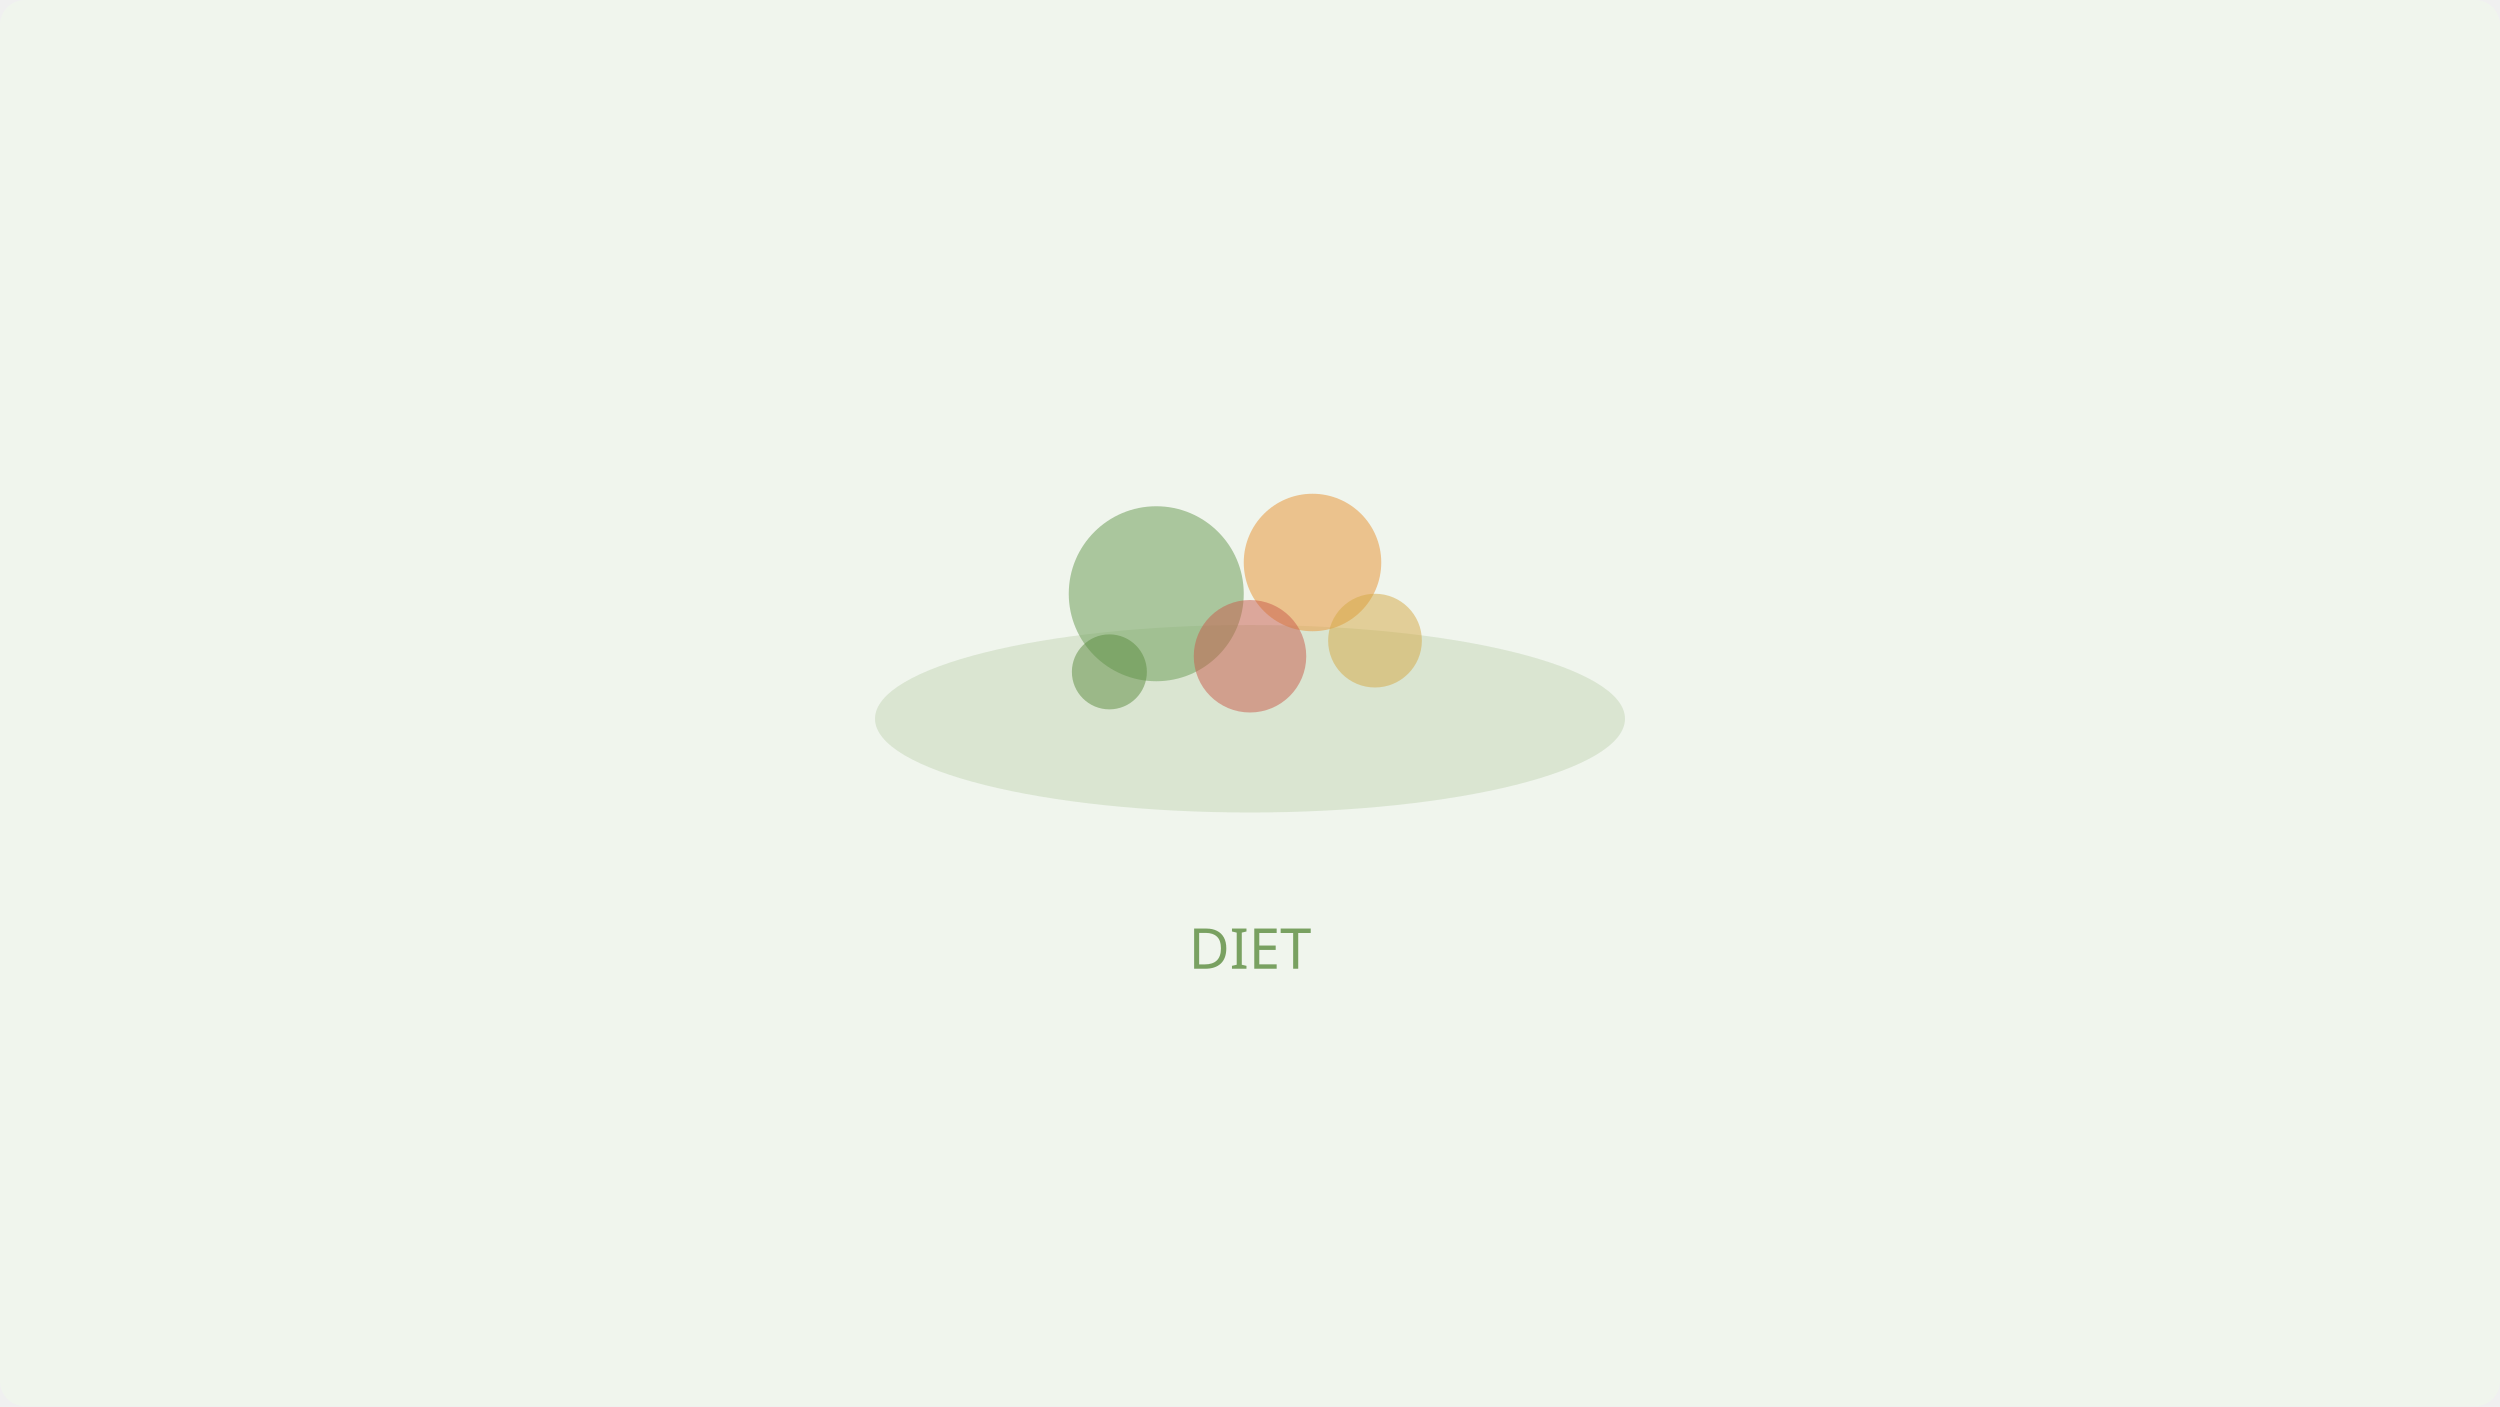
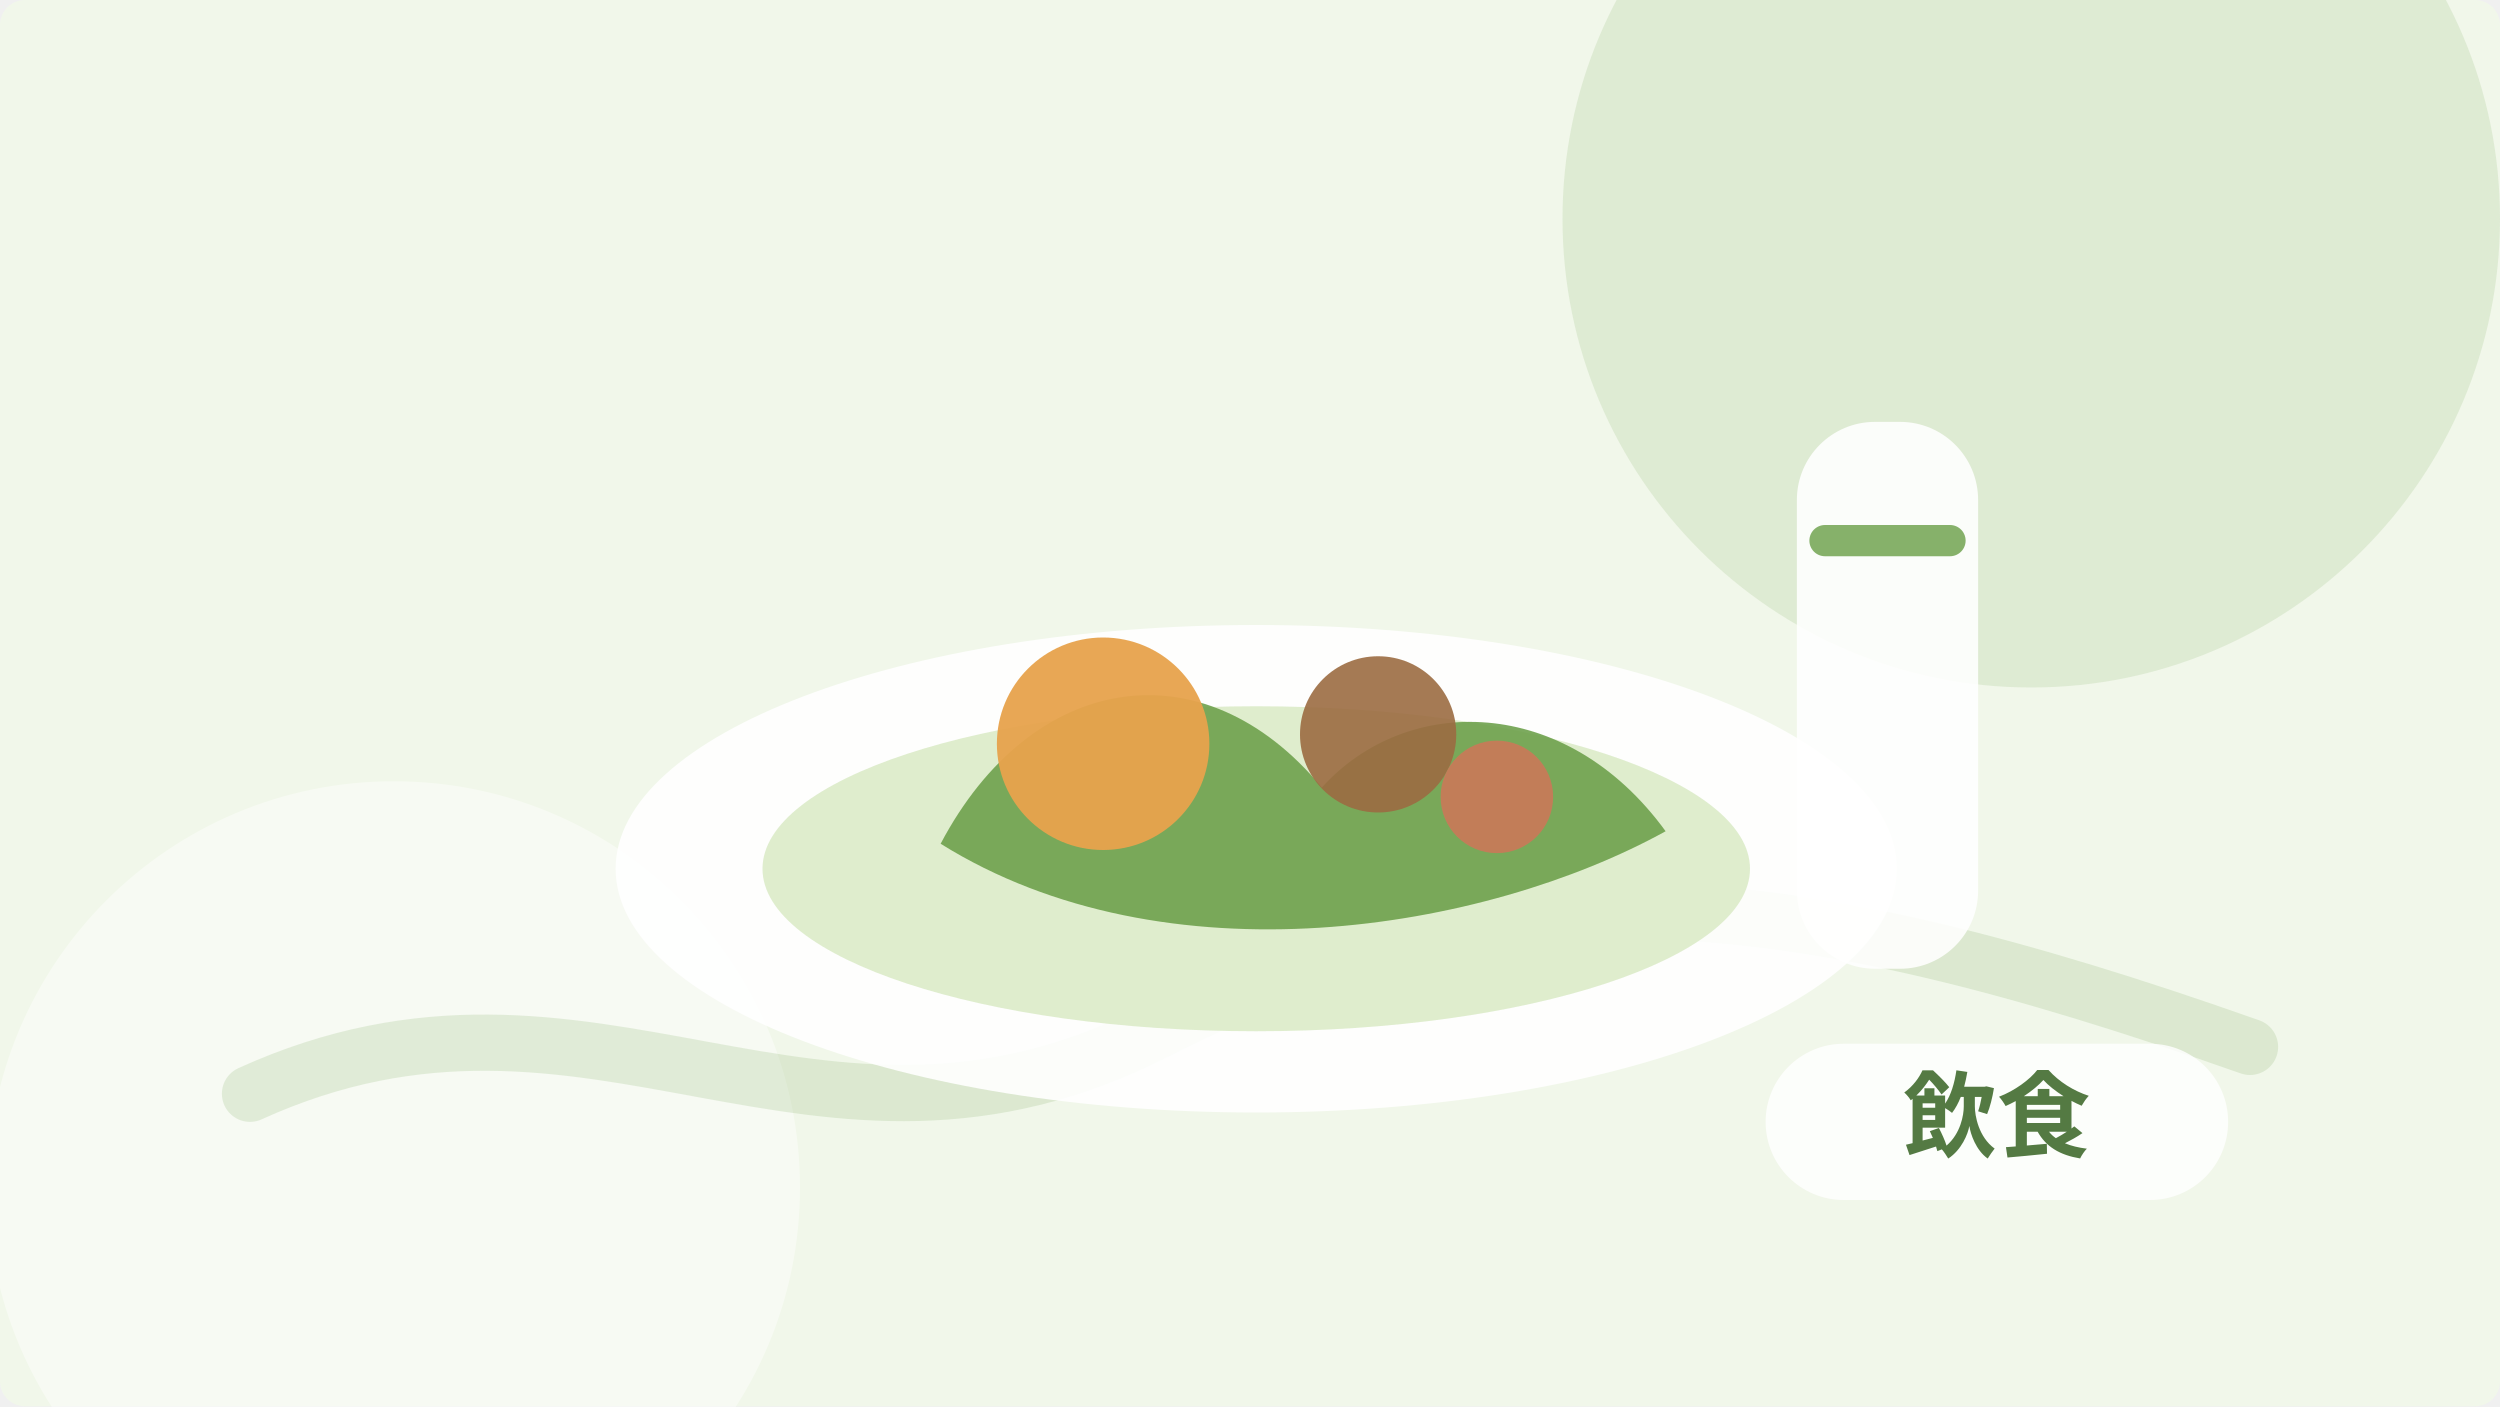
<svg xmlns="http://www.w3.org/2000/svg" viewBox="0 0 800 450" fill="none">
-   <rect width="800" height="450" rx="8" fill="#F0F5ED" />
-   <ellipse cx="400" cy="230" rx="120" ry="30" fill="#B8CDA8" opacity="0.4" />
-   <circle cx="370" cy="190" r="28" fill="#7BA668" opacity="0.6" />
-   <circle cx="420" cy="180" r="22" fill="#E8A04C" opacity="0.6" />
-   <circle cx="400" cy="210" r="18" fill="#C85A4A" opacity="0.5" />
-   <circle cx="440" cy="205" r="15" fill="#D4A843" opacity="0.5" />
-   <circle cx="355" cy="215" r="12" fill="#5B8C3F" opacity="0.5" />
-   <text x="400" y="310" text-anchor="middle" font-family="sans-serif" font-size="18" fill="#5B8C3F" opacity="0.8">DIET</text>
+   <rect width="800" height="450" rx="8" fill="#F1F7EA" />
+   <circle cx="650" cy="70" r="150" fill="#79A95A" opacity="0.16" />
+   <circle cx="126" cy="380" r="130" fill="#FFFFFF" opacity="0.42" />
+   <path d="M80 350 C190 300 260 386 370 330 S570 282 720 335" stroke="#79A95A" stroke-width="18" stroke-linecap="round" opacity="0.18" />
+   <ellipse cx="402" cy="278" rx="205" ry="78" fill="#FFFFFF" opacity="0.9" />
+   <ellipse cx="402" cy="278" rx="158" ry="52" fill="#DDECCB" opacity="0.95" />
+   <path d="M301 270 C330 215 385 206 423 252 C450 222 501 222 533 266 C475 298 373 315 301 270Z" fill="#6EA14D" opacity="0.9" />
+   <circle cx="353" cy="238" r="34" fill="#E7A34D" opacity="0.95" />
+   <circle cx="441" cy="235" r="25" fill="#9B6B41" opacity="0.9" />
+   <circle cx="479" cy="255" r="18" fill="#C97958" opacity="0.92" />
+   <rect x="575" y="135" width="58" height="175" rx="25" fill="#FFFFFF" opacity="0.88" />
+   <path d="M584 173 H624" stroke="#79A95A" stroke-width="10" stroke-linecap="round" opacity="0.9" />
+   <rect x="565" y="334" width="148" height="50" rx="25" fill="#FFFFFF" opacity="0.82" />
+   <text x="639" y="368" text-anchor="middle" font-family="system-ui, sans-serif" font-size="30" font-weight="700" fill="#456F33" opacity="0.92">飲食</text>
</svg>
